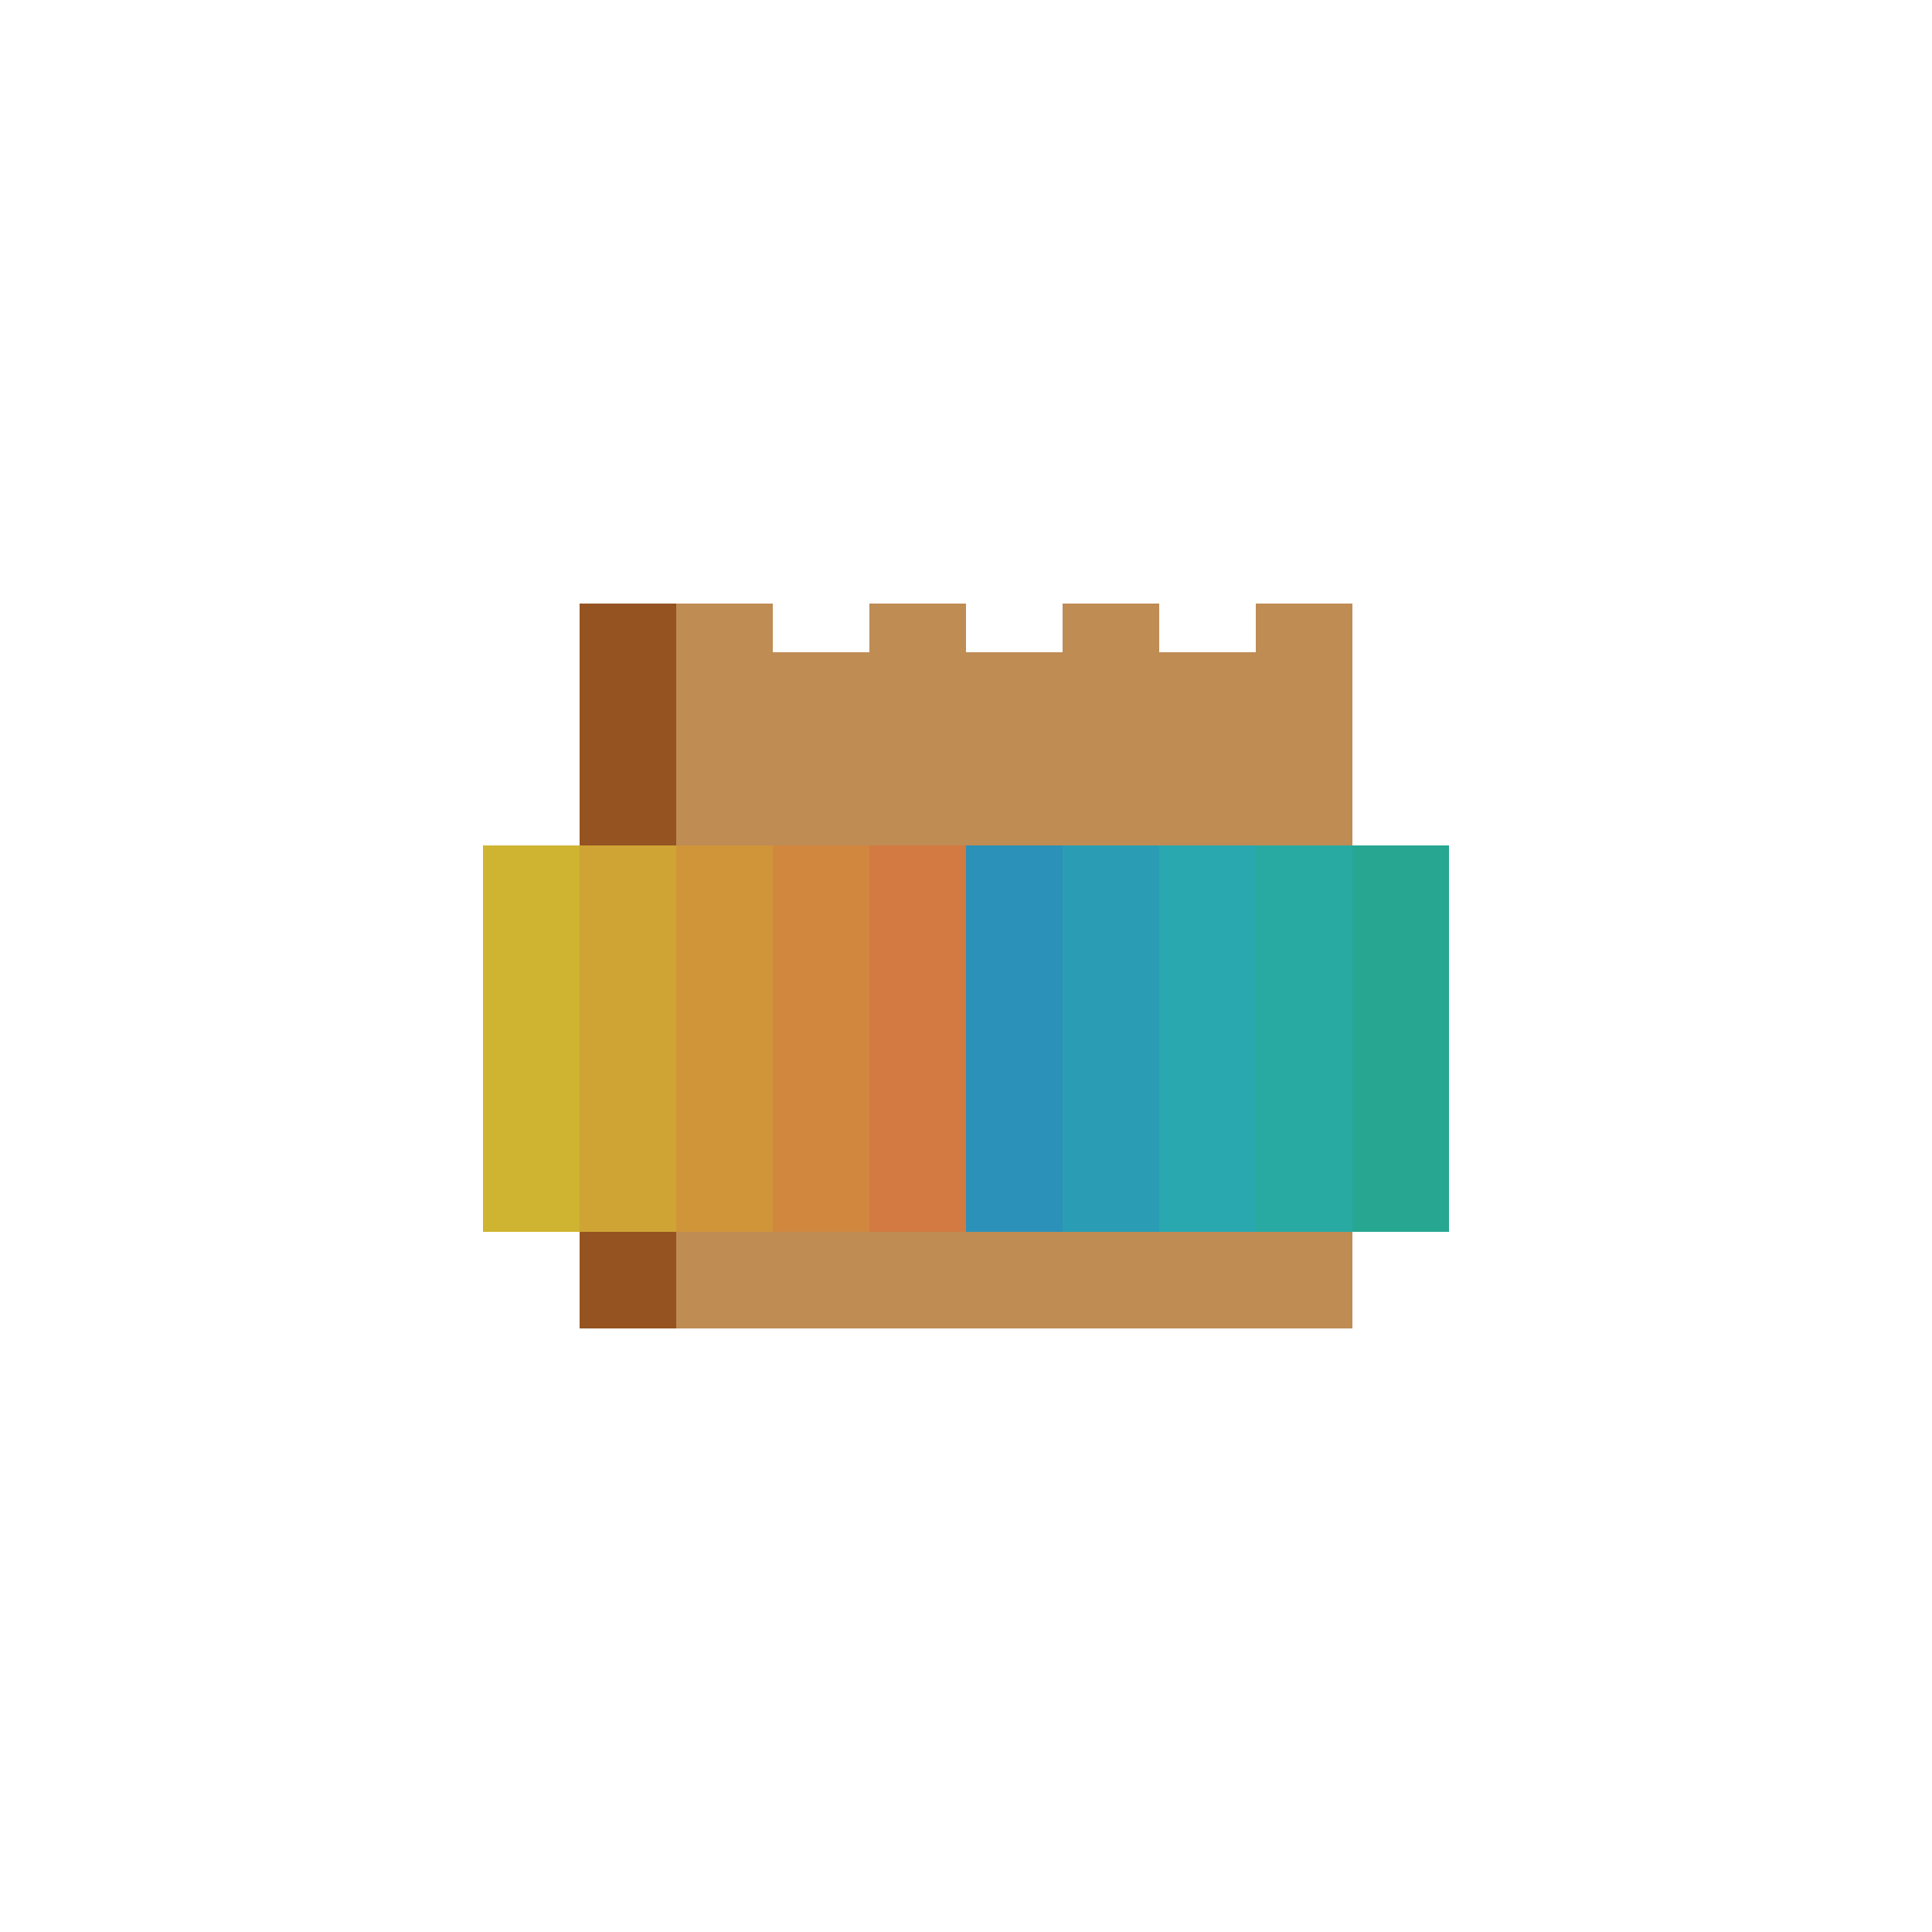
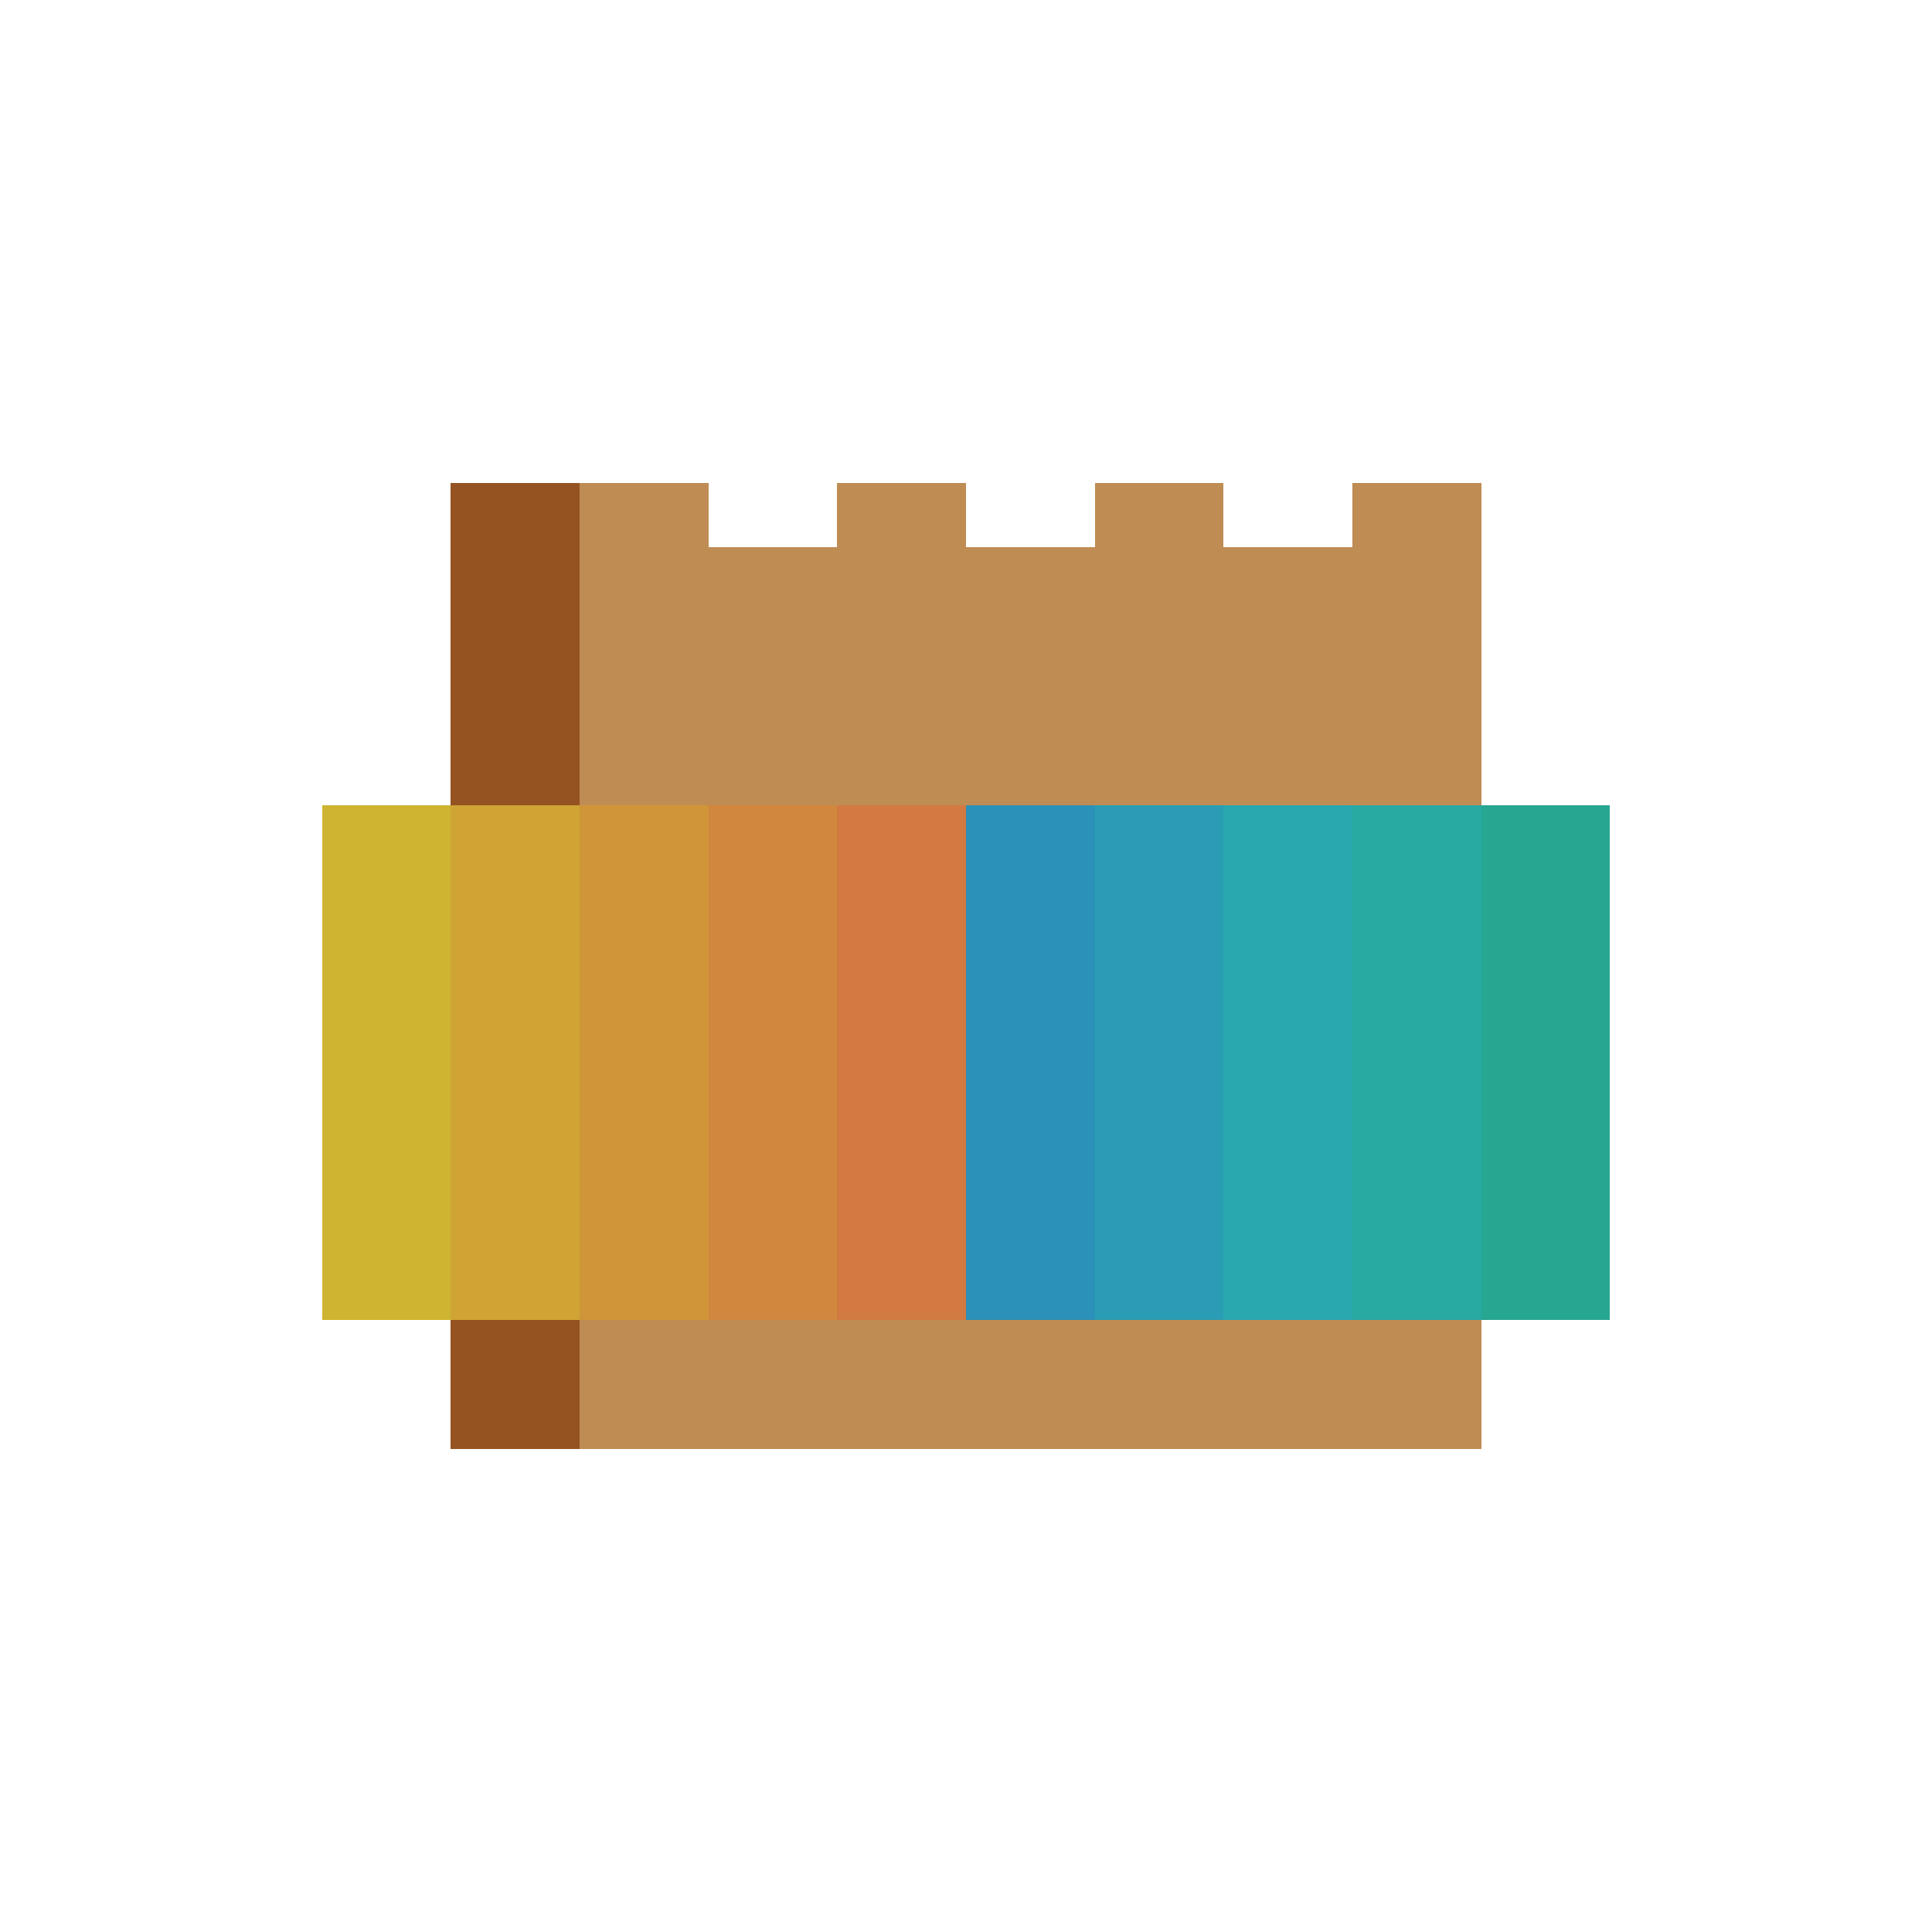
- <svg xmlns="http://www.w3.org/2000/svg" width="1200" height="1200" viewBox="0 0 320 320">
+ <svg xmlns="http://www.w3.org/2000/svg" width="1200" height="1200" viewBox="0 0 240 240">
  <g shape-rendering="crispEdges">
-     <rect x="96" y="100" width="16" height="8" fill="#945321" />
-     <rect x="112" y="100" width="16" height="8" fill="#BF8C54" />
-     <rect x="144" y="100" width="16" height="8" fill="#BF8C54" />
-     <rect x="176" y="100" width="16" height="8" fill="#BF8C54" />
-     <rect x="208" y="100" width="16" height="8" fill="#BF8C54" />
-     <rect x="96" y="108" width="16" height="32" fill="#945321" />
-     <rect x="112" y="108" width="16" height="32" fill="#BF8C54" />
-     <rect x="128" y="108" width="16" height="32" fill="#BF8C54" />
-     <rect x="144" y="108" width="16" height="32" fill="#BF8C54" />
-     <rect x="160" y="108" width="16" height="32" fill="#BF8C54" />
-     <rect x="176" y="108" width="16" height="32" fill="#BF8C54" />
-     <rect x="192" y="108" width="16" height="32" fill="#BF8C54" />
-     <rect x="208" y="108" width="16" height="32" fill="#BF8C54" />
-     <rect x="80" y="140" width="16" height="32" fill="#CEB430" />
-     <rect x="96" y="140" width="16" height="32" fill="#CFA435" />
-     <rect x="112" y="140" width="16" height="32" fill="#D09539" />
-     <rect x="128" y="140" width="16" height="32" fill="#D1873E" />
-     <rect x="144" y="140" width="16" height="32" fill="#D27A42" />
-     <rect x="160" y="140" width="16" height="32" fill="#2C91B8" />
-     <rect x="176" y="140" width="16" height="32" fill="#2A9DB4" />
-     <rect x="192" y="140" width="16" height="32" fill="#29A8AF" />
-     <rect x="208" y="140" width="16" height="32" fill="#28AAA3" />
-     <rect x="224" y="140" width="16" height="32" fill="#27A691" />
-     <rect x="80" y="172" width="16" height="32" fill="#CEB430" />
-     <rect x="96" y="172" width="16" height="32" fill="#CFA435" />
-     <rect x="112" y="172" width="16" height="32" fill="#D09539" />
-     <rect x="128" y="172" width="16" height="32" fill="#D1873E" />
-     <rect x="144" y="172" width="16" height="32" fill="#D27A42" />
-     <rect x="160" y="172" width="16" height="32" fill="#2C91B8" />
-     <rect x="176" y="172" width="16" height="32" fill="#2A9DB4" />
-     <rect x="192" y="172" width="16" height="32" fill="#29A8AF" />
-     <rect x="208" y="172" width="16" height="32" fill="#28AAA3" />
-     <rect x="224" y="172" width="16" height="32" fill="#27A691" />
-     <rect x="96" y="204" width="16" height="16" fill="#945321" />
-     <rect x="112" y="204" width="16" height="16" fill="#BF8C54" />
-     <rect x="128" y="204" width="16" height="16" fill="#BF8C54" />
-     <rect x="144" y="204" width="16" height="16" fill="#BF8C54" />
-     <rect x="160" y="204" width="16" height="16" fill="#BF8C54" />
-     <rect x="176" y="204" width="16" height="16" fill="#BF8C54" />
-     <rect x="192" y="204" width="16" height="16" fill="#BF8C54" />
-     <rect x="208" y="204" width="16" height="16" fill="#BF8C54" />
+     <rect x="56" y="60" width="16" height="8" fill="#945321" />
+     <rect x="72" y="60" width="16" height="8" fill="#BF8C54" />
+     <rect x="104" y="60" width="16" height="8" fill="#BF8C54" />
+     <rect x="136" y="60" width="16" height="8" fill="#BF8C54" />
+     <rect x="168" y="60" width="16" height="8" fill="#BF8C54" />
+     <rect x="56" y="68" width="16" height="32" fill="#945321" />
+     <rect x="72" y="68" width="16" height="32" fill="#BF8C54" />
+     <rect x="88" y="68" width="16" height="32" fill="#BF8C54" />
+     <rect x="104" y="68" width="16" height="32" fill="#BF8C54" />
+     <rect x="120" y="68" width="16" height="32" fill="#BF8C54" />
+     <rect x="136" y="68" width="16" height="32" fill="#BF8C54" />
+     <rect x="152" y="68" width="16" height="32" fill="#BF8C54" />
+     <rect x="168" y="68" width="16" height="32" fill="#BF8C54" />
+     <rect x="40" y="100" width="16" height="32" fill="#CEB430" />
+     <rect x="56" y="100" width="16" height="32" fill="#CFA435" />
+     <rect x="72" y="100" width="16" height="32" fill="#D09539" />
+     <rect x="88" y="100" width="16" height="32" fill="#D1873E" />
+     <rect x="104" y="100" width="16" height="32" fill="#D27A42" />
+     <rect x="120" y="100" width="16" height="32" fill="#2C91B8" />
+     <rect x="136" y="100" width="16" height="32" fill="#2A9DB4" />
+     <rect x="152" y="100" width="16" height="32" fill="#29A8AF" />
+     <rect x="168" y="100" width="16" height="32" fill="#28AAA3" />
+     <rect x="184" y="100" width="16" height="32" fill="#27A691" />
+     <rect x="40" y="132" width="16" height="32" fill="#CEB430" />
+     <rect x="56" y="132" width="16" height="32" fill="#CFA435" />
+     <rect x="72" y="132" width="16" height="32" fill="#D09539" />
+     <rect x="88" y="132" width="16" height="32" fill="#D1873E" />
+     <rect x="104" y="132" width="16" height="32" fill="#D27A42" />
+     <rect x="120" y="132" width="16" height="32" fill="#2C91B8" />
+     <rect x="136" y="132" width="16" height="32" fill="#2A9DB4" />
+     <rect x="152" y="132" width="16" height="32" fill="#29A8AF" />
+     <rect x="168" y="132" width="16" height="32" fill="#28AAA3" />
+     <rect x="184" y="132" width="16" height="32" fill="#27A691" />
+     <rect x="56" y="164" width="16" height="16" fill="#945321" />
+     <rect x="72" y="164" width="16" height="16" fill="#BF8C54" />
+     <rect x="88" y="164" width="16" height="16" fill="#BF8C54" />
+     <rect x="104" y="164" width="16" height="16" fill="#BF8C54" />
+     <rect x="120" y="164" width="16" height="16" fill="#BF8C54" />
+     <rect x="136" y="164" width="16" height="16" fill="#BF8C54" />
+     <rect x="152" y="164" width="16" height="16" fill="#BF8C54" />
+     <rect x="168" y="164" width="16" height="16" fill="#BF8C54" />
  </g>
</svg>
